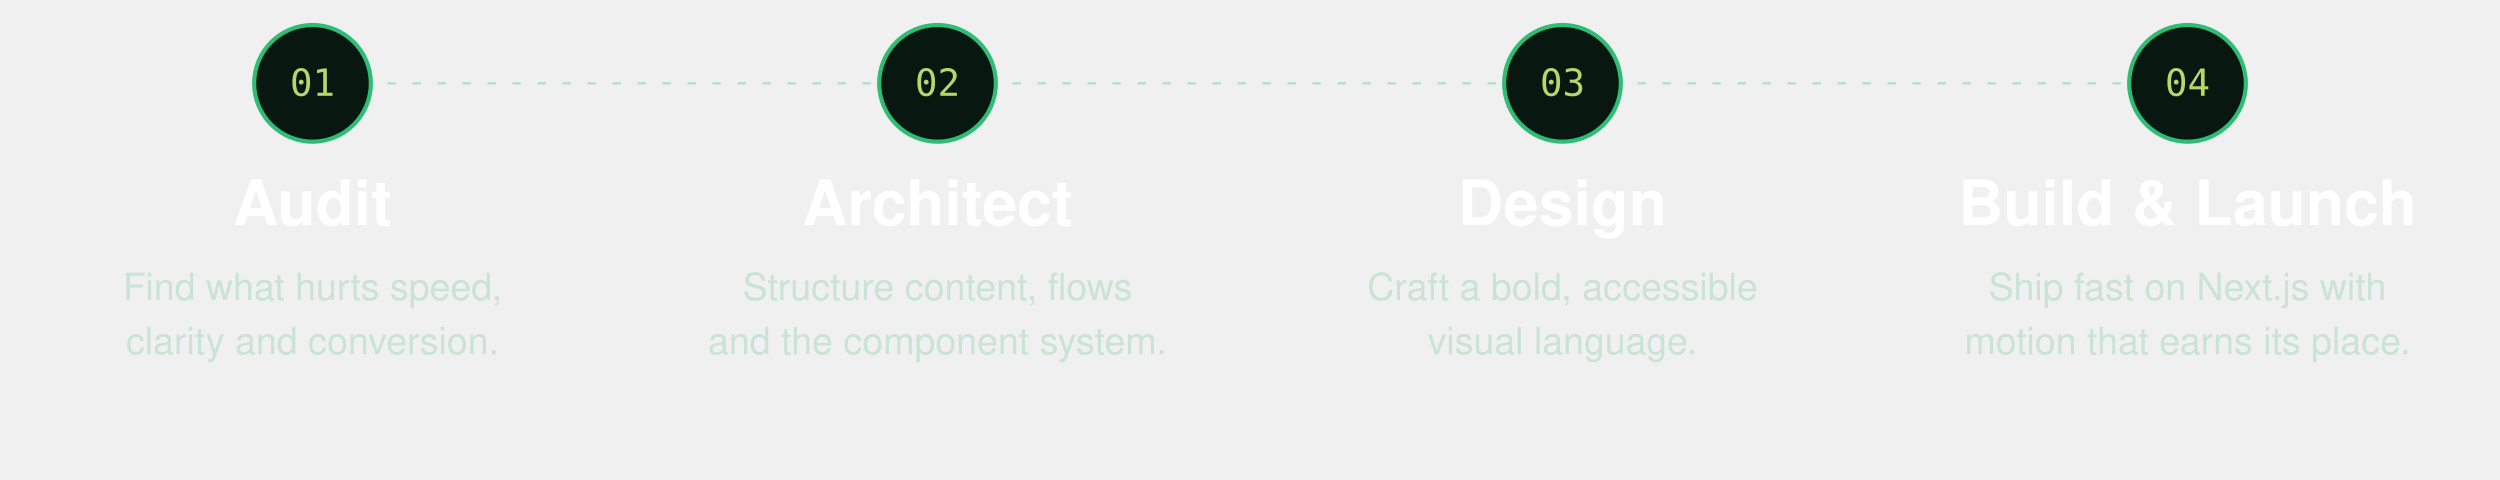
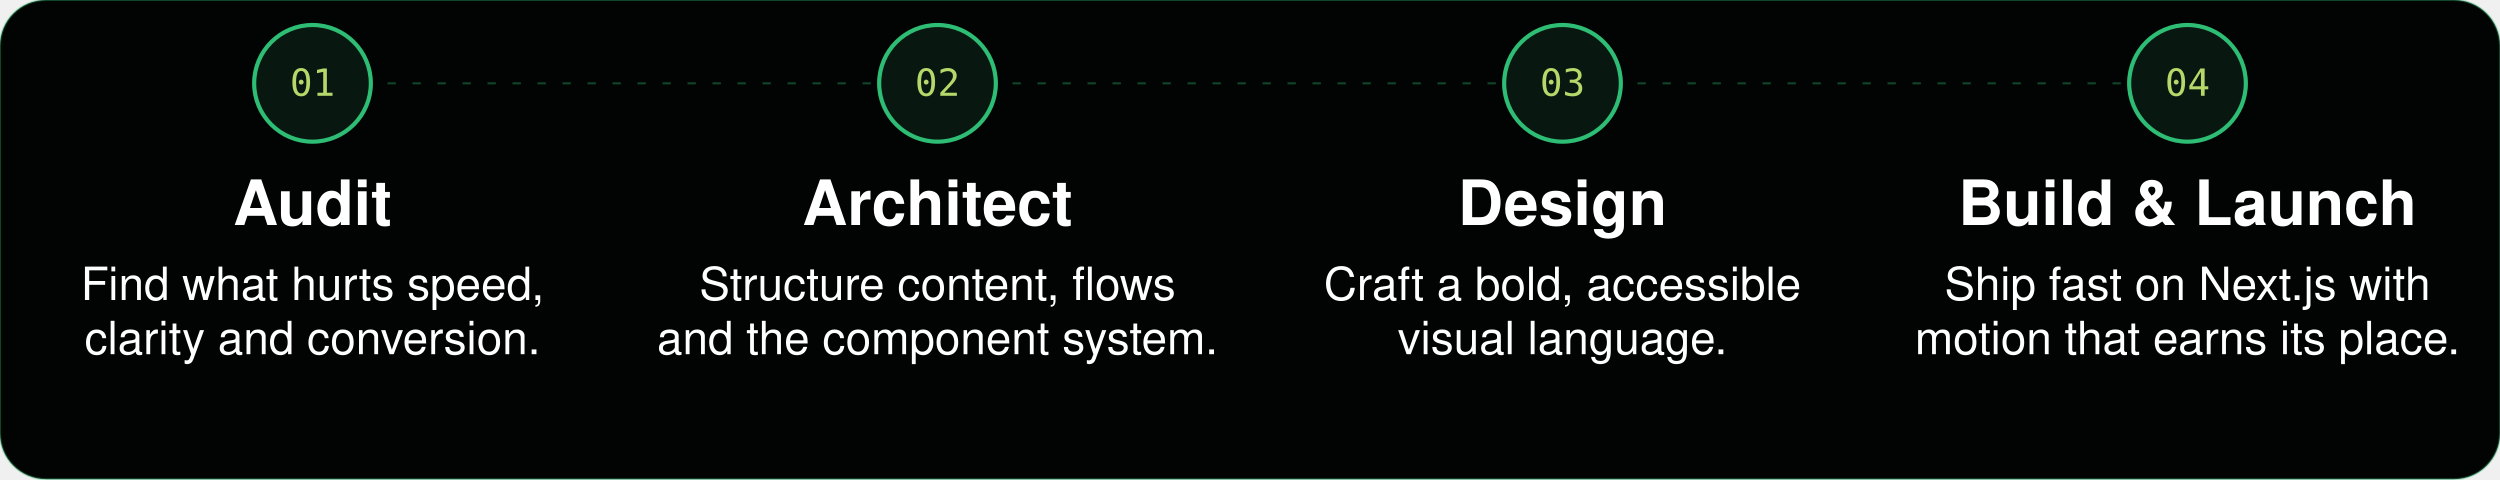
<svg xmlns="http://www.w3.org/2000/svg" width="1200" height="230" viewBox="0 0 1200 230" role="img" aria-label="Process: Audit, Architect, Design, Build and Launch">
  <defs>
    <linearGradient id="bg" x1="0" y1="0" x2="1" y2="1">
-       <stop offset="0" stop-color="#030A06" />
-       <stop offset="1" stop-color="#08170F" />
+       <stop offset="0" stop-color="#010403" />
+       <stop offset="1" stop-color="#03120A" />
    </linearGradient>
    <linearGradient id="g" x1="0" y1="0" x2="1" y2="0">
-       <stop offset="0" stop-color="#2EBD74" />
-       <stop offset=".5" stop-color="#1A9E7C" />
-       <stop offset="1" stop-color="#B5D86A" />
+       <stop offset="0" stop-color="#3DE08A" />
+       <stop offset=".5" stop-color="#2FE0B0" />
+       <stop offset="1" stop-color="#E2FF7A" />
    </linearGradient>
    <filter id="b" x="-50%" y="-50%" width="200%" height="200%">
      <feGaussianBlur stdDeviation="55" />
    </filter>
    <pattern id="d" width="26" height="26" patternUnits="userSpaceOnUse">
      <circle cx="2" cy="2" r="1.2" fill="#fff" fill-opacity=".09" />
    </pattern>
  </defs>
+   <rect width="1200" height="230" rx="22" fill="#010403" stroke="#2EBD74" stroke-opacity=".35" />
  <line x1="150" y1="40" x2="1050" y2="40" stroke="#2EBD74" stroke-opacity=".35" stroke-dasharray="4 8">
    <animate attributeName="stroke-dashoffset" from="0" to="-48" dur="4s" repeatCount="indefinite" />
  </line>
  <circle cx="150" cy="40" r="28" fill="#08170F" stroke="#2EBD74" stroke-width="2" />
  <text x="150" y="46" text-anchor="middle" font-family="'JetBrains Mono',Consolas,monospace" font-size="18" fill="#B5D86A">01</text>
  <text x="150" y="108" text-anchor="middle" font-family="'Segoe UI',Helvetica,Arial,sans-serif" font-size="30" font-weight="800" fill="#fff">Audit</text>
-   <text x="150" y="144" text-anchor="middle" font-family="'Segoe UI',Helvetica,Arial,sans-serif" font-size="18" fill="#c9e3d6">Find what hurts speed,</text>
-   <text x="150" y="170" text-anchor="middle" font-family="'Segoe UI',Helvetica,Arial,sans-serif" font-size="18" fill="#c9e3d6">clarity and conversion.</text>
+   <text x="150" y="144" text-anchor="middle" font-family="'Segoe UI',Helvetica,Arial,sans-serif" font-size="22" fill="#ffffff">Find what hurts speed,</text>
+   <text x="150" y="170" text-anchor="middle" font-family="'Segoe UI',Helvetica,Arial,sans-serif" font-size="22" fill="#ffffff">clarity and conversion.</text>
  <circle cx="450" cy="40" r="28" fill="#08170F" stroke="#2EBD74" stroke-width="2" />
  <text x="450" y="46" text-anchor="middle" font-family="'JetBrains Mono',Consolas,monospace" font-size="18" fill="#B5D86A">02</text>
  <text x="450" y="108" text-anchor="middle" font-family="'Segoe UI',Helvetica,Arial,sans-serif" font-size="30" font-weight="800" fill="#fff">Architect</text>
-   <text x="450" y="144" text-anchor="middle" font-family="'Segoe UI',Helvetica,Arial,sans-serif" font-size="18" fill="#c9e3d6">Structure content, flows</text>
-   <text x="450" y="170" text-anchor="middle" font-family="'Segoe UI',Helvetica,Arial,sans-serif" font-size="18" fill="#c9e3d6">and the component system.</text>
+   <text x="450" y="144" text-anchor="middle" font-family="'Segoe UI',Helvetica,Arial,sans-serif" font-size="22" fill="#ffffff">Structure content, flows</text>
+   <text x="450" y="170" text-anchor="middle" font-family="'Segoe UI',Helvetica,Arial,sans-serif" font-size="22" fill="#ffffff">and the component system.</text>
  <circle cx="750" cy="40" r="28" fill="#08170F" stroke="#2EBD74" stroke-width="2" />
  <text x="750" y="46" text-anchor="middle" font-family="'JetBrains Mono',Consolas,monospace" font-size="18" fill="#B5D86A">03</text>
  <text x="750" y="108" text-anchor="middle" font-family="'Segoe UI',Helvetica,Arial,sans-serif" font-size="30" font-weight="800" fill="#fff">Design</text>
-   <text x="750" y="144" text-anchor="middle" font-family="'Segoe UI',Helvetica,Arial,sans-serif" font-size="18" fill="#c9e3d6">Craft a bold, accessible</text>
-   <text x="750" y="170" text-anchor="middle" font-family="'Segoe UI',Helvetica,Arial,sans-serif" font-size="18" fill="#c9e3d6">visual language.</text>
+   <text x="750" y="144" text-anchor="middle" font-family="'Segoe UI',Helvetica,Arial,sans-serif" font-size="22" fill="#ffffff">Craft a bold, accessible</text>
+   <text x="750" y="170" text-anchor="middle" font-family="'Segoe UI',Helvetica,Arial,sans-serif" font-size="22" fill="#ffffff">visual language.</text>
  <circle cx="1050" cy="40" r="28" fill="#08170F" stroke="#2EBD74" stroke-width="2" />
  <text x="1050" y="46" text-anchor="middle" font-family="'JetBrains Mono',Consolas,monospace" font-size="18" fill="#B5D86A">04</text>
  <text x="1050" y="108" text-anchor="middle" font-family="'Segoe UI',Helvetica,Arial,sans-serif" font-size="30" font-weight="800" fill="#fff">Build &amp; Launch</text>
-   <text x="1050" y="144" text-anchor="middle" font-family="'Segoe UI',Helvetica,Arial,sans-serif" font-size="18" fill="#c9e3d6">Ship fast on Next.js with</text>
-   <text x="1050" y="170" text-anchor="middle" font-family="'Segoe UI',Helvetica,Arial,sans-serif" font-size="18" fill="#c9e3d6">motion that earns its place.</text>
+   <text x="1050" y="144" text-anchor="middle" font-family="'Segoe UI',Helvetica,Arial,sans-serif" font-size="22" fill="#ffffff">Ship fast on Next.js with</text>
+   <text x="1050" y="170" text-anchor="middle" font-family="'Segoe UI',Helvetica,Arial,sans-serif" font-size="22" fill="#ffffff">motion that earns its place.</text>
</svg>
